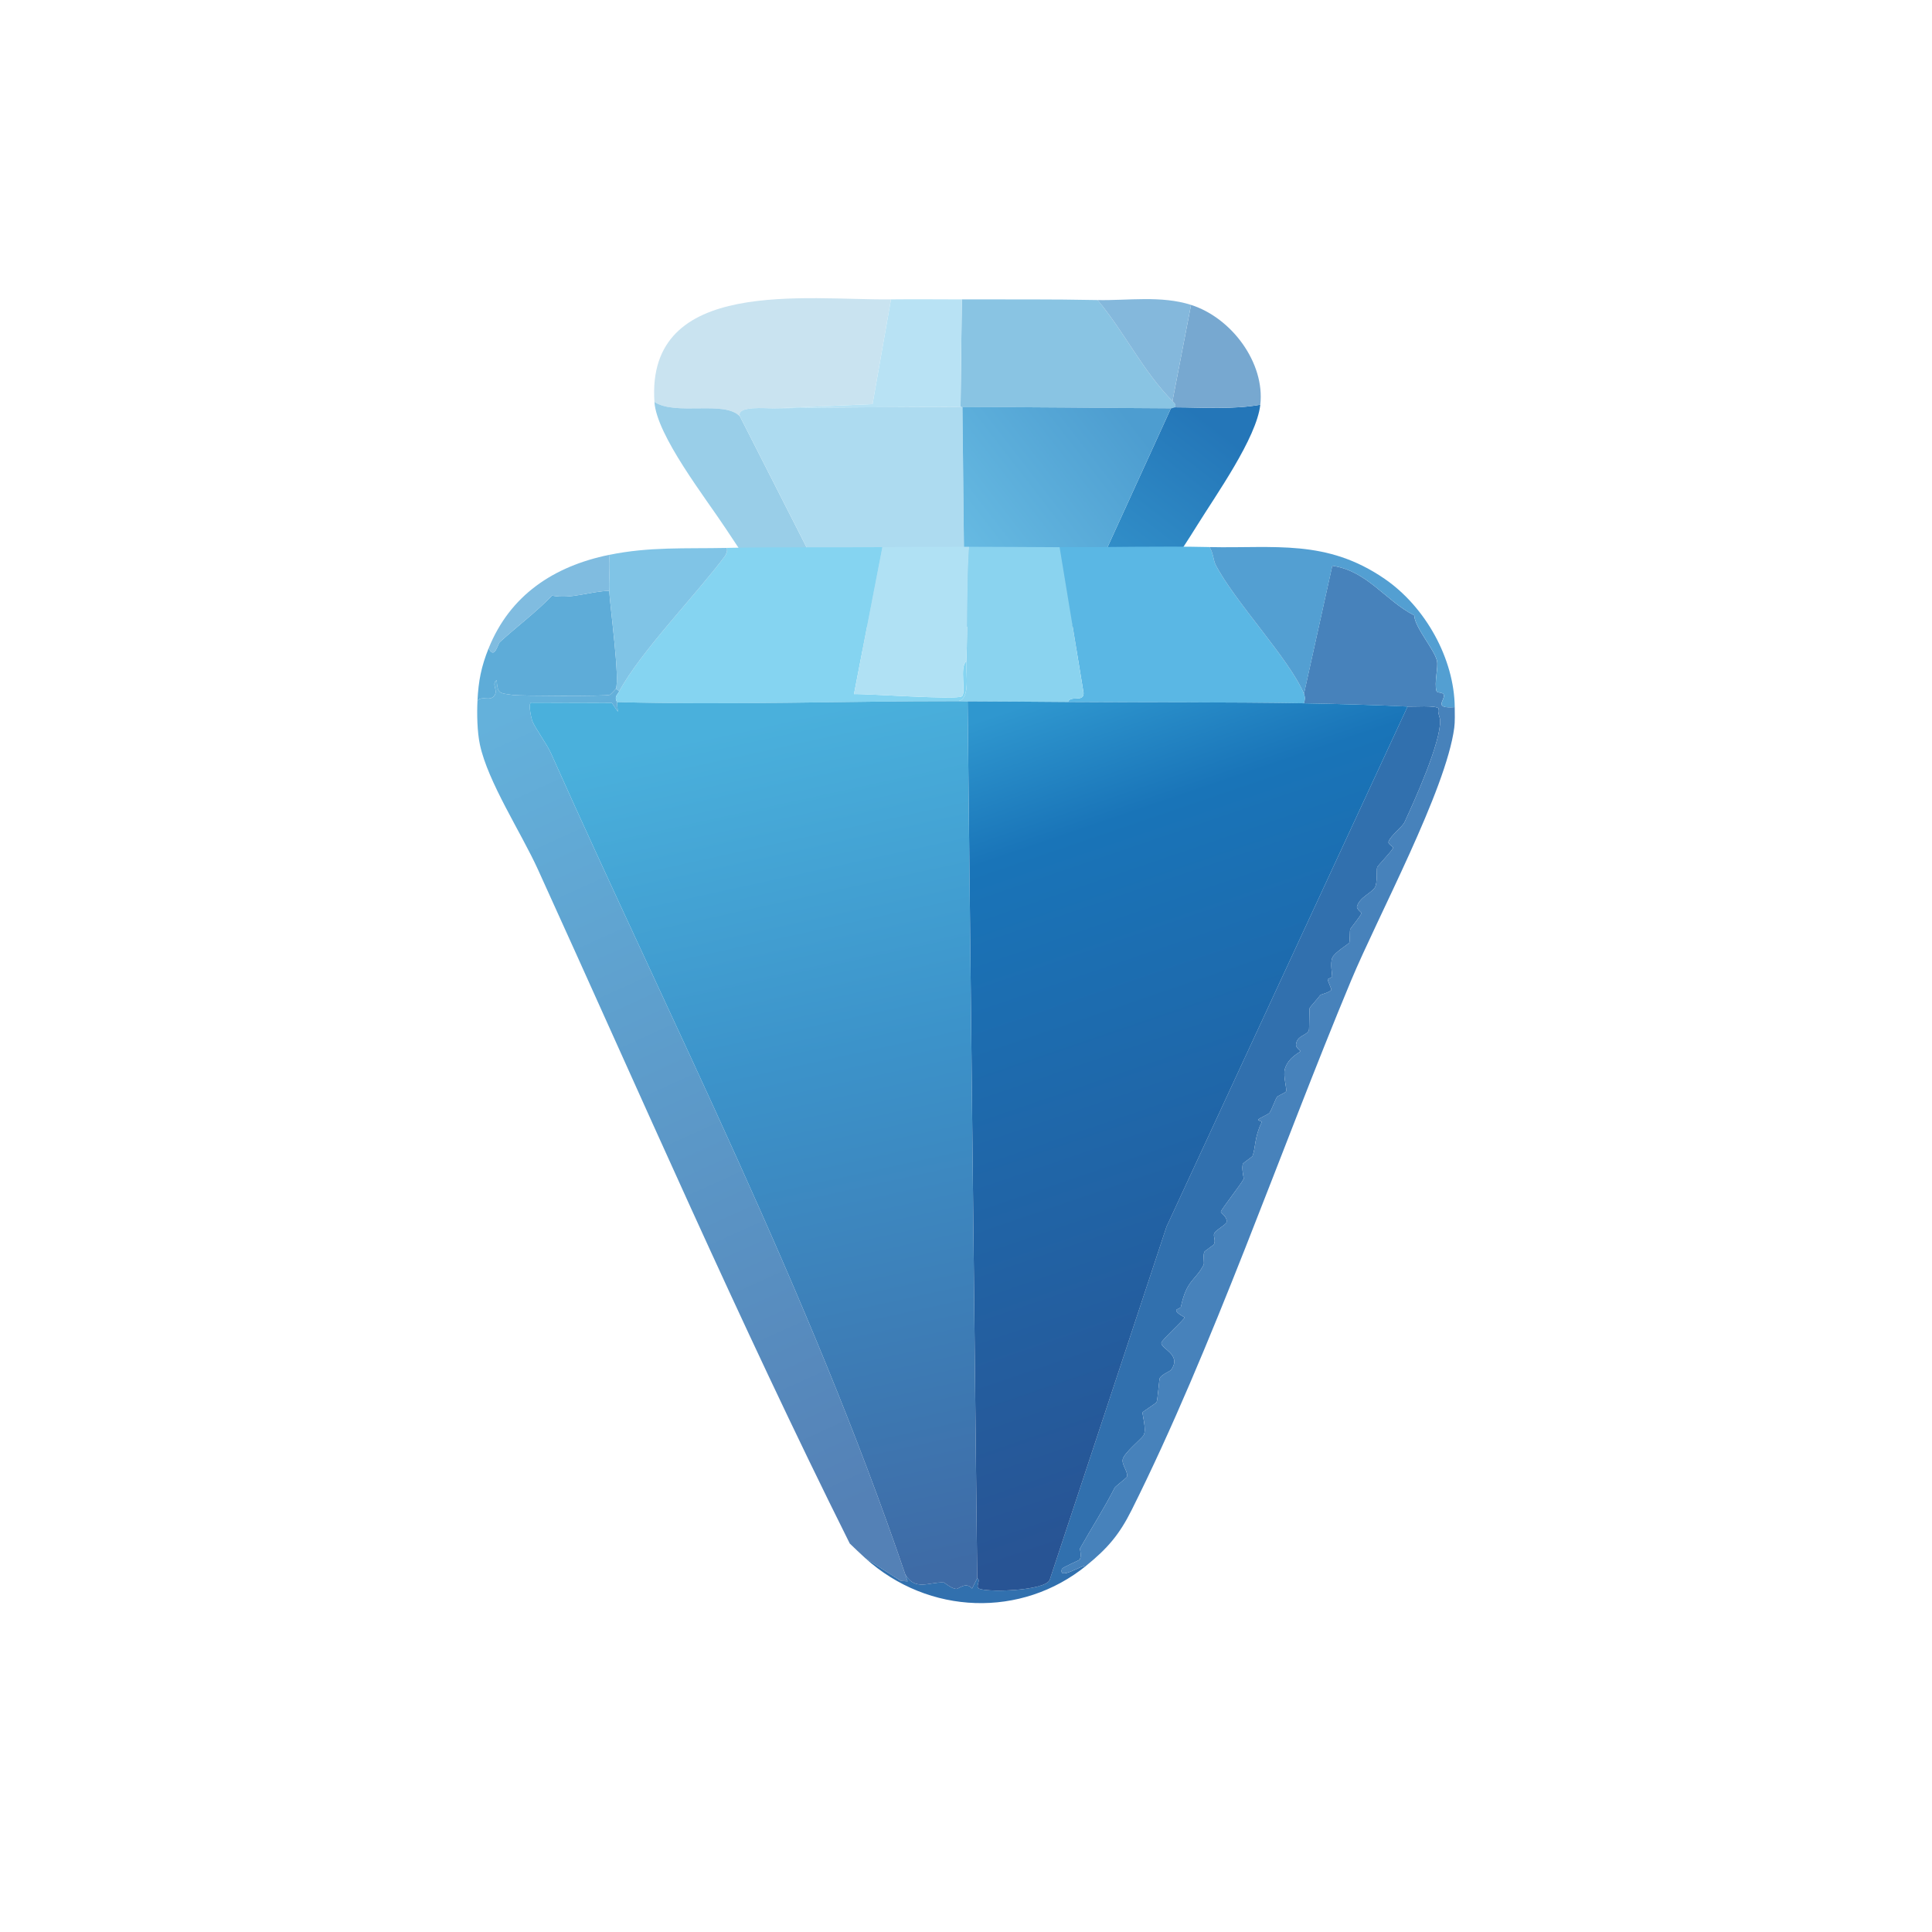
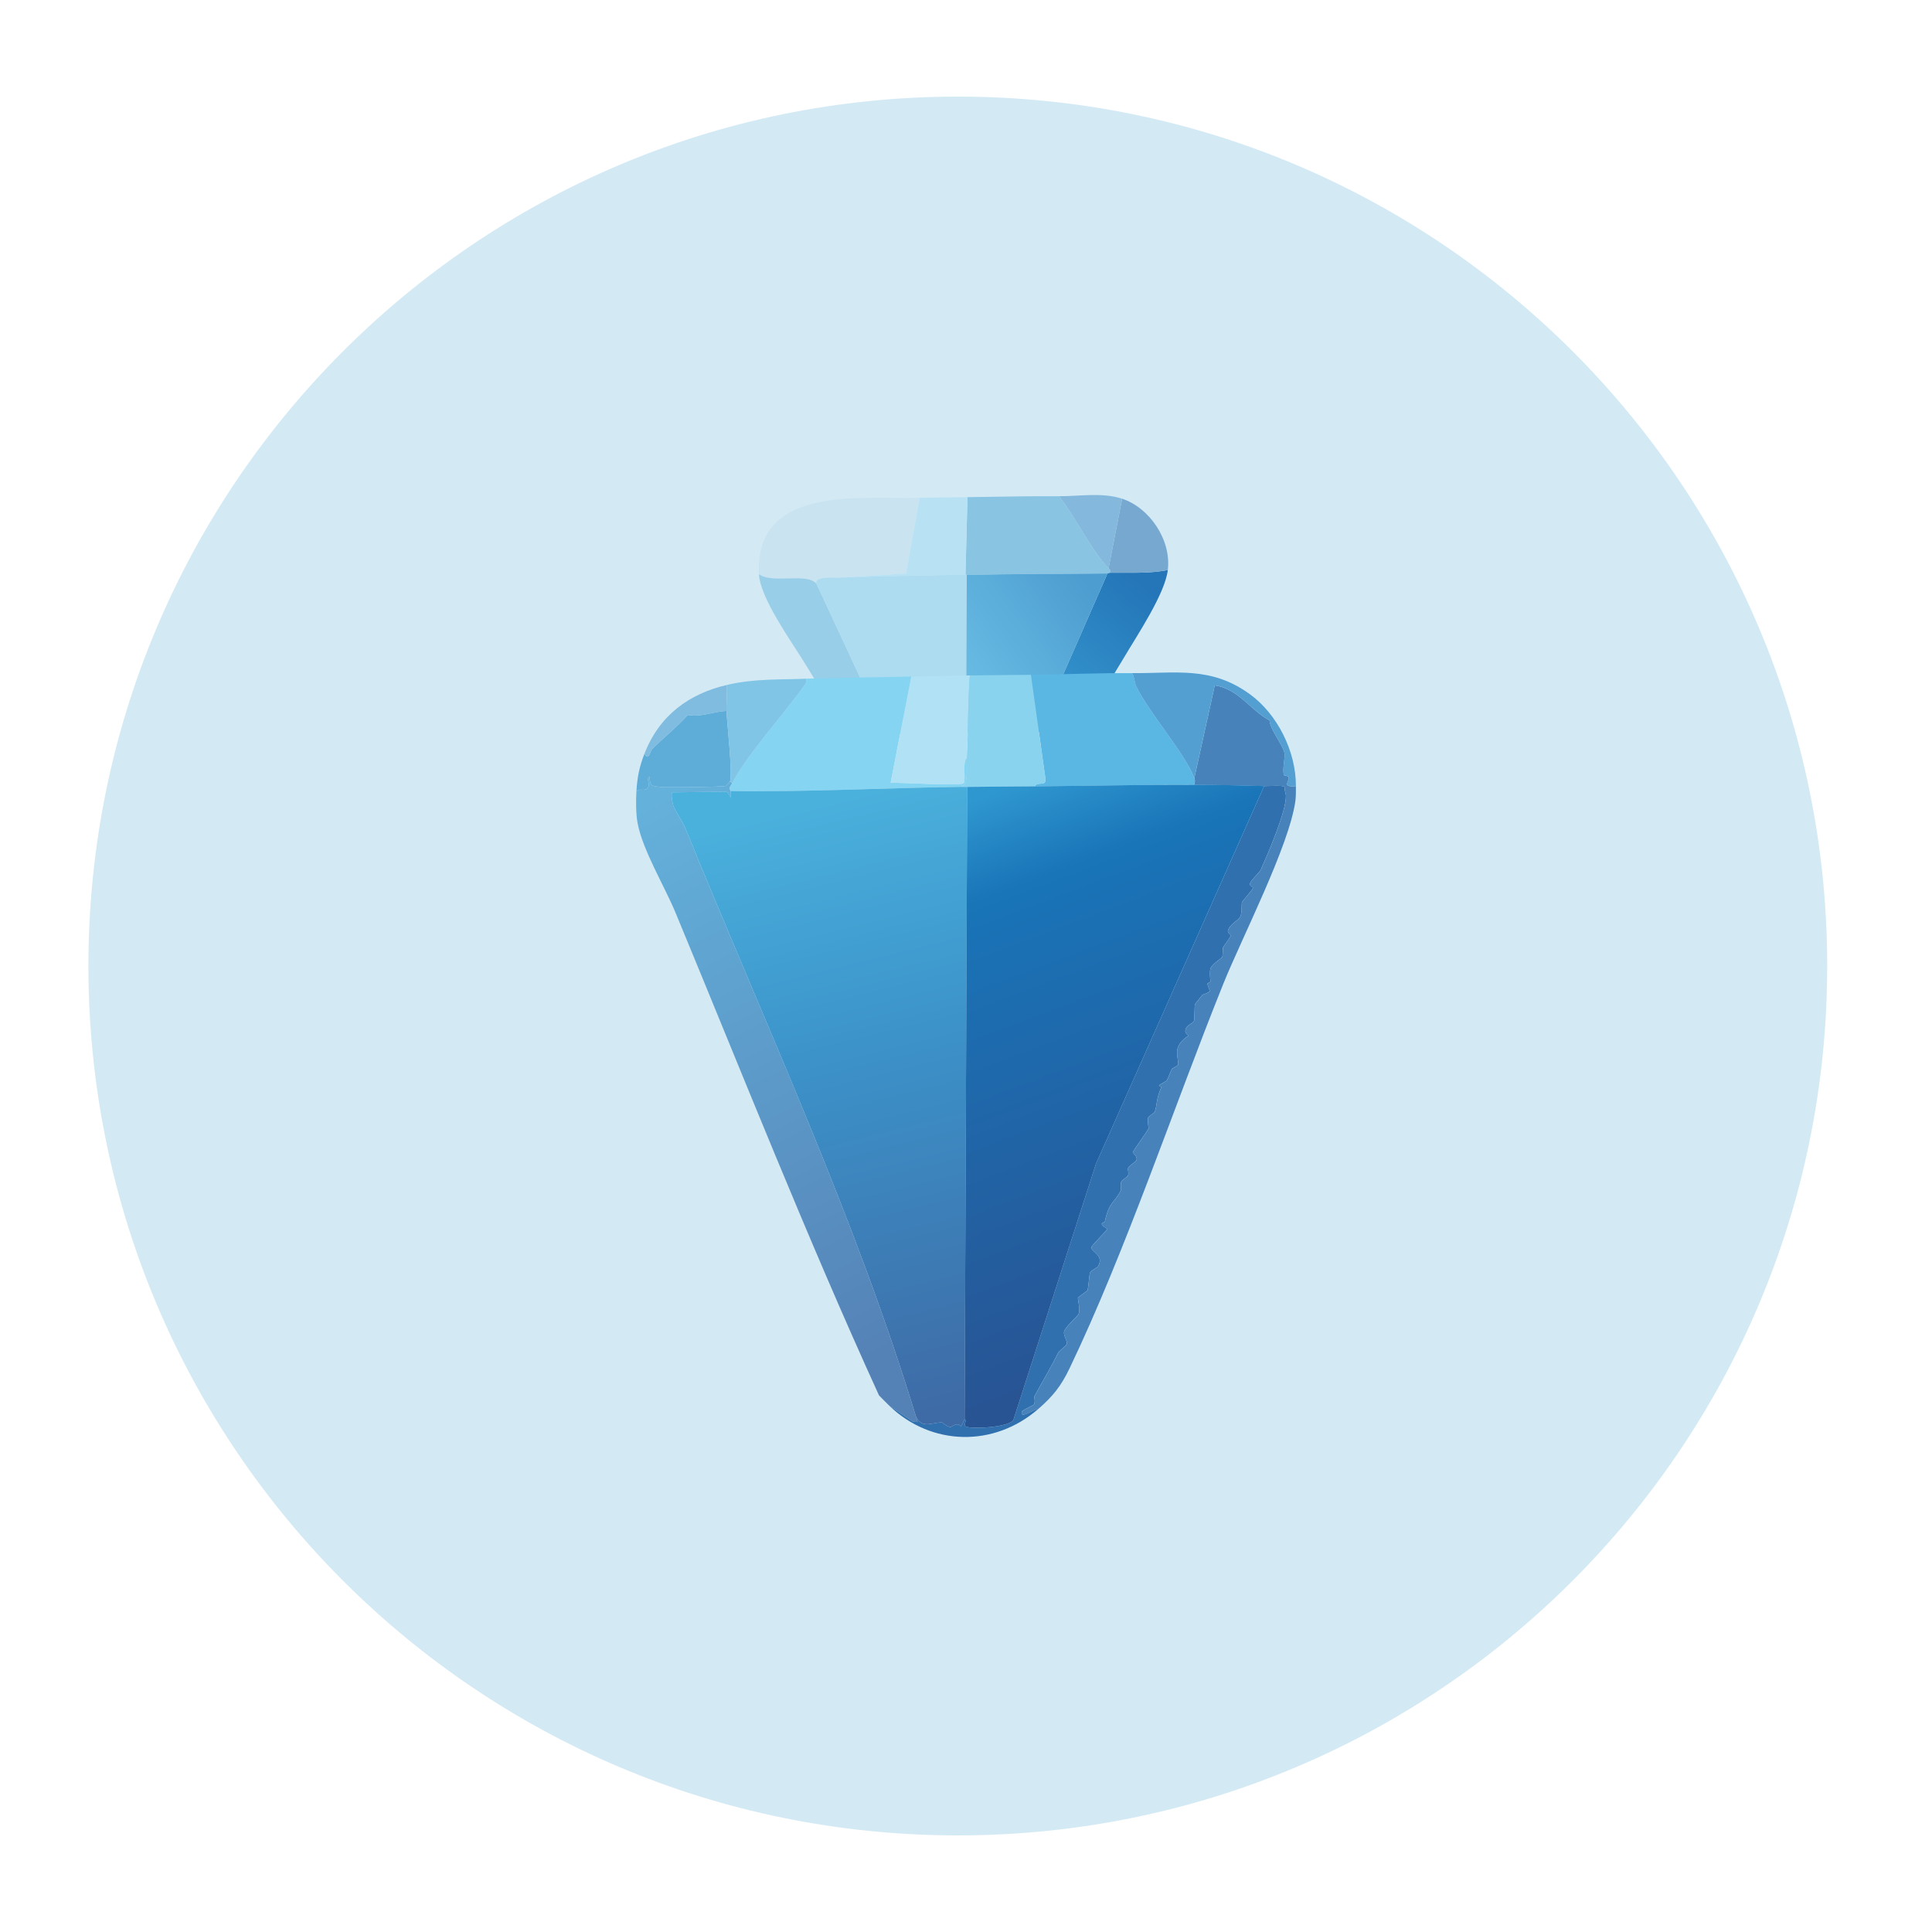
<svg xmlns="http://www.w3.org/2000/svg" id="Layer_1" version="1.1" viewBox="0 0 1024 1024">
  <defs>
    <style>
      .st0 {
        fill: #5ab7e4;
      }

      .st1 {
+         fill: #d3eaf5;
+       }
+ 
+       .st2 {
        fill: url(#linear-gradient2);
      }

-       .st2 {
+       .st3 {
        fill: url(#linear-gradient1);
      }

-       .st3 {
+       .st4 {
        fill: url(#linear-gradient3);
      }

-       .st4 {
+       .st5 {
        fill: url(#linear-gradient4);
      }

-       .st5 {
+       .st6 {
        fill: #addbf0;
      }

-       .st6 {
+       .st7 {
        fill: #80c4e6;
      }

-       .st7 {
+       .st8 {
        fill: #c9e3f0;
      }

-       .st8 {
+       .st9 {
        fill: url(#linear-gradient);
      }

-       .st9 {
+       .st10 {
        fill: #c5ccc8;
      }

-       .st10 {
+       .st11 {
        fill: #3170ae;
      }

-       .st11 {
+       .st12 {
        fill: #b8e2f4;
      }

-       .st12 {
+       .st13 {
        fill: #8ad3ef;
      }

-       .st13 {
+       .st14 {
        fill: #d8dcd7;
      }

-       .st14 {
+       .st15 {
        fill: #4782bb;
      }

-       .st15 {
+       .st16 {
        fill: #b0e1f4;
      }

-       .st16 {
+       .st17 {
        fill: #89c4e3;
      }

-       .st17 {
+       .st18 {
        fill: #99cee8;
      }

-       .st18 {
+       .st19 {
        fill: #77a8d0;
      }

-       .st19 {
+       .st20 {
        fill: #85d4f1;
      }

-       .st20 {
+       .st21 {
        fill: #5eacd8;
      }

-       .st21 {
+       .st22 {
        fill: #539fd2;
      }

-       .st22 {
+       .st23 {
        fill: #ecf0f1;
      }

-       .st23 {
+       .st24 {
        fill: #84b8dc;
      }

-       .st24 {
+       .st25 {
        fill: #80bce0;
      }
    </style>
-     <linearGradient id="linear-gradient" x1="456.22" y1="338.58" x2="446.84" y2="357.26" gradientTransform="translate(-940.89 -1505.46) rotate(12.06) scale(4.2 4.03)" gradientUnits="userSpaceOnUse">
+     <linearGradient id="linear-gradient" x1="486.16" y1="371.73" x2="476.78" y2="390.41" gradientTransform="translate(-511.64 -1033.62) rotate(12.06) scale(2.83 2.91)" gradientUnits="userSpaceOnUse">
      <stop offset="0" stop-color="#2476b8" />
      <stop offset="1" stop-color="#318ec8" />
    </linearGradient>
-     <linearGradient id="linear-gradient1" x1="445.91" y1="340.58" x2="426.15" y2="363.01" gradientTransform="translate(-940.89 -1505.46) rotate(12.06) scale(4.2 4.03)" gradientUnits="userSpaceOnUse">
+     <linearGradient id="linear-gradient1" x1="475.84" y1="373.73" x2="456.09" y2="396.16" gradientTransform="translate(-511.64 -1033.62) rotate(12.06) scale(2.83 2.91)" gradientUnits="userSpaceOnUse">
      <stop offset="0" stop-color="#4d9dd0" />
      <stop offset="1" stop-color="#69bde4" />
    </linearGradient>
-     <linearGradient id="linear-gradient2" x1="377.53" y1="392.7" x2="445.97" y2="481.41" gradientTransform="translate(-940.89 -1505.46) rotate(12.06) scale(4.2 4.03)" gradientUnits="userSpaceOnUse">
+     <linearGradient id="linear-gradient2" x1="407.47" y1="425.85" x2="475.91" y2="514.56" gradientTransform="translate(-511.64 -1033.62) rotate(12.06) scale(2.83 2.91)" gradientUnits="userSpaceOnUse">
      <stop offset="0" stop-color="#64b1db" />
      <stop offset="1" stop-color="#5481b6" />
    </linearGradient>
-     <linearGradient id="linear-gradient3" x1="403.47" y1="383.58" x2="454.29" y2="491.01" gradientTransform="translate(-940.89 -1505.46) rotate(12.06) scale(4.2 4.03)" gradientUnits="userSpaceOnUse">
+     <linearGradient id="linear-gradient3" x1="433.4" y1="416.73" x2="484.23" y2="524.16" gradientTransform="translate(-511.64 -1033.62) rotate(12.06) scale(2.83 2.91)" gradientUnits="userSpaceOnUse">
      <stop offset=".05" stop-color="#4ab0dc" />
      <stop offset=".42" stop-color="#3c93ca" />
      <stop offset="1" stop-color="#3e6ba6" />
    </linearGradient>
-     <linearGradient id="linear-gradient4" x1="438.82" y1="379.11" x2="494.69" y2="468.57" gradientTransform="translate(-940.89 -1505.46) rotate(12.06) scale(4.2 4.03)" gradientUnits="userSpaceOnUse">
+     <linearGradient id="linear-gradient4" x1="468.76" y1="412.26" x2="524.63" y2="501.72" gradientTransform="translate(-511.64 -1033.62) rotate(12.06) scale(2.83 2.91)" gradientUnits="userSpaceOnUse">
      <stop offset="0" stop-color="#2f97cf" />
      <stop offset=".17" stop-color="#1974b8" />
      <stop offset="1" stop-color="#285494" />
    </linearGradient>
  </defs>
+   <circle class="st1" cx="507.66" cy="512" r="460.8" />
  <g>
-     <path class="st7" d="M409.79,216.45c-3.46.07-19.82-1.56-17.61,4.25-8.06-8.66-34-.16-45.32-7.68-4.48-66.38,80.45-53.86,125.37-54.34l-9.77,55.5-52.67,2.27Z" />
-     <path class="st16" d="M581.74,159.03c14.4,17.21,24.08,37.77,39.7,53.55.89.9,2.08,1.91,1.38,3.3-.95,0-1.25.53-2.2.53-36.85-.13-73.66-.8-110.51-.57-.33,0-.67-.22-1-.21l.68-56.94c23.97.05,47.96-.15,71.94.34Z" />
-     <path class="st8" d="M634.5,278.47c-9.53,15.37-20.05,30.35-29.6,45.75-1.64,2.64-3.27,5.3-4.84,7.98-4.16-1.45-26.09.15-32.37.1l52.93-115.88c.95,0,1.25-.54,2.2-.53,14.9.06,30.8,1.21,45.17-1.37-2,17.64-23.38,47.65-33.49,63.95Z" />
-     <path class="st17" d="M392.18,220.7l56.6,111.24c-5.88.04-27.79-1.41-31.17-.65-10.17-17.48-21.78-34.18-32.92-51.1-10.71-16.27-36.63-49.33-37.84-67.17,11.32,7.51,37.27-.99,45.32,7.68Z" />
-     <path class="st11" d="M509.8,158.69l-.68,56.94c-34.08.22-64.12.15-99.32.82l52.67-2.27,9.77-55.5c12.46-.13,25.1-.01,37.57.01Z" />
-     <path class="st18" d="M667.99,214.51c-14.37,2.58-30.27,1.43-45.17,1.37.7-1.39-.49-2.4-1.38-3.3l9.84-50.98c21.64,6.9,39.22,30.82,36.71,52.91Z" />
-     <path class="st23" d="M631.28,161.6l-9.84,50.98c-15.63-15.77-25.3-36.34-39.7-53.55,16.21.33,33.66-2.5,49.55,2.57Z" />
-     <path class="st5" d="M510.11,215.84l1.22,116.43c-20.83-.1-41.73-.49-62.55-.34l-56.6-111.24c-2.21-5.81,14.15-4.19,17.61-4.25,35.2-.67,65.24-.6,99.32-.82.33,0,.67.22,1,.21Z" />
-     <path class="st2" d="M620.62,216.41l-52.93,115.88c-18.77-.16-37.58.07-56.35-.02l-1.22-116.43c36.85-.23,73.65.44,110.51.57Z" />
+     <path class="st8" d="M444.69,306.17c-2.33.08-13.36-.92-11.93,3.25-5.35-6.16-22.95.23-30.51-5.07-2.34-47.82,54.85-39.66,85.17-40.48l-7.17,40.12-35.57,2.18Z" />
+     <path class="st17" d="M561.33,262.99c9.54,12.26,15.86,26.99,26.24,38.2.59.64,1.38,1.35.9,2.37-.64,0-.85.4-1.49.41-24.87.29-49.7.18-74.58.73-.22,0-.45-.15-.67-.14l1.05-41.06c16.18-.21,32.37-.6,48.55-.49Z" />
+     <path class="st9" d="M595.71,348.57c-6.59,11.18-13.84,22.09-20.45,33.3-1.13,1.92-2.26,3.86-3.35,5.8-2.79-1-17.61.38-21.85.4l36.92-84.1c.64,0,.85-.4,1.49-.41,10.06-.11,20.77.55,30.5-1.45-1.53,12.74-16.27,34.6-23.26,46.46Z" />
+     <path class="st18" d="M432.76,309.41l37.05,79.62c-3.97.09-18.74-.73-21.03-.15-6.68-12.5-14.35-24.42-21.69-36.5-7.06-11.62-24.21-35.19-24.84-48.04,7.56,5.3,25.16-1.1,30.51,5.07Z" />
+     <path class="st12" d="M512.78,263.49l-1.05,41.06c-23,.51-43.28.77-67.04,1.62l35.57-2.18,7.17-40.12c8.41-.23,16.94-.27,25.36-.38Z" />
+     <path class="st19" d="M618.97,302.11c-9.73,2.01-20.44,1.34-30.5,1.45.48-1.01-.31-1.73-.9-2.37l7.17-36.86c14.53,4.75,26.15,21.81,24.23,37.77Z" />
+     <path class="st24" d="M594.74,264.34l-7.17,36.86c-10.38-11.21-16.7-25.94-26.24-38.2,10.93.07,22.75-2.15,33.41,1.34Z" />
+     <path class="st6" d="M512.4,304.7l-.38,83.94c-14.05.15-28.16.08-42.21.4l-37.05-79.62c-1.43-4.17,9.59-3.16,11.93-3.25,23.76-.84,44.04-1.11,67.04-1.62.22,0,.45.15.67.14Z" />
+     <path class="st3" d="M586.98,303.97l-36.92,84.1c-12.67.08-25.37.44-38.03.57l.38-83.94c24.87-.55,49.7-.44,74.58-.73Z" />
    <g>
-       <path class="st22" d="M600.06,332.2c3.37,1.17,1.9,1.63,2.38,3.51.58,2.25-.79,5.42.56,7.13-.18.02-.11,2.71-1.11,2.77-62.23-3.13-125.06.83-186.84-2.35l.15-10.48c.33-1.1,1.42-1.27,2.41-1.49,3.38-.76,25.29.69,31.17.65,20.82-.15,41.72.24,62.55.34,18.77.09,37.58-.14,56.35.02,6.29.06,28.22-1.54,32.37-.1Z" />
-       <path class="st13" d="M413.42,331.39c-.1,8.6,3.55,16.6-8.26,14.26-6.66-5.55-3.59-15.87,8.26-14.26Z" />
-       <path class="st9" d="M603.01,342.84c-1.36-1.71.01-4.88-.56-7.13,4.07-6.07,12.92-5.43,13.08,2.29.22,10.78-7.97,4.45-12.51,4.84Z" />
+       <path class="st23" d="M571.91,387.67c2.26.81,1.26,1.16,1.57,2.51.37,1.62-.59,3.92.31,5.14-.12.01-.1,1.95-.78,2.01-41.97-1.61-84.42,1.89-126.07.23l.21-7.56c.23-.8.97-.93,1.64-1.1,2.29-.58,17.06.24,21.03.15,14.05-.32,28.16-.25,42.21-.4,12.67-.13,25.36-.49,38.03-.57,4.24-.03,19.06-1.4,21.85-.4Z" />
+       <path class="st14" d="M445.95,389.01c-.15,6.2,2.23,11.93-5.72,10.37-4.44-3.93-2.26-11.41,5.72-10.37Z" />
+       <path class="st10" d="M573.79,395.31c-.9-1.22.06-3.52-.31-5.14,2.81-4.42,8.78-4.05,8.8,1.52.04,7.77-5.42,3.29-8.5,3.62Z" />
    </g>
  </g>
  <g>
-     <path class="st1" d="M328.23,366.37c-1.07,2-2.75,2.79-1.23,5.75l.47,5.11-3.17-4.68-42.76-.12c-1.89.47.37,9.18.55,9.63,1.54,3.93,7.66,12.11,9.91,17.14,64.61,144.49,136.86,285.5,187.79,435.2l1.28,3.78-3.6-.27-18.82-12.03c-2.83-2.55-5.5-5.15-8.25-7.77-58.55-117.22-110.97-237.98-165.29-357.29-8.89-19.53-26.52-46.31-30.75-66.16-1.45-6.79-1.63-16.31-1.28-23.31,2.57-2.83,6.47.61,8.91-2.6,2.25-2.97-1.75-6.09,1.24-8.25.61,7.27,1.14,6.82,8.75,7.88,3.61.5,48.76.72,51.16-.09.76-.26,3.22-3.09,3.31-3.3l1.79,1.38Z" />
-     <path class="st10" d="M575.73,829.85c-34.29,27.8-83.48,26.31-117.08-3.98l18.82,12.03,3.6.27-1.28-3.78c5.15,9.19,13.07,3.91,20.46,4.37.37.02,3.88,3.2,6.58,3.41,1.24.1,5.19-4.05,8.39-.21l2.72-5.43c1.97,1.01-.56,3.59.47,5.11,1.77,2.61,35.93,1.84,37.99-4.4l61.88-187.08,127.76-275.66c2.74.13,15.2-.78,16.48,1.02-.82,1.83.71,4.63.77,6.17.47,11.67-13.49,42.5-18.85,54.06-1.2,2.58-7.35,7.18-8.44,10.21-.62,1.72,2.8,2.65,2.38,3.51-.91,1.88-7.97,9.17-8.44,10.21-.44.98.26,8.39-1.25,10.75-1.98,3.08-8.02,5.05-9.44,10-.38,1.32,2.45,3.32,2.38,3.51-.72,2.01-5.39,7.37-6.04,8.73-.15.31-.19,6.47-.43,6.92-.57,1.04-7.72,5.03-9.03,8.09-1.2,2.79.07,9.49-.05,10-.08.36-2.34,1.14-2.41,1.49-.05.28,2.11,5.18,1.97,5.43-.83,1.44-5.62,2.51-5.81,2.77-1.39,1.89-5.44,6.37-5.63,6.81-.32.75-.22,11.37-.46,11.92-1.3,2.95-6.33,2.64-6.83,7.55-.17,1.66,2.42,3.31,2.38,3.51-.11.63-6.24,2.94-8.24,9.26-1.18,3.73,1.24,10.76.54,12.13-.38.74-4.27,2.13-4.81,2.98-.96,1.5-2.61,6.29-3.84,8.19-.65,1-5.56,2.85-6.01,3.72-.29.56,2.07.82,1.79,1.38-3.92,7.92-3.15,13.57-4.89,17.98-.11.29-4.9,3.64-5.02,3.94-.94,2.33.52,7.72.36,8.09-1.07,2.45-12.05,16.39-12.08,17.45-.02.81,3.71,2.73,2.97,5.64-.31,1.21-5.47,3.93-6.42,5.64-.85,1.53.92,3.71-.23,5.96-.23.46-4.74,3.44-5.02,3.94-.92,1.67.03,6.03-.43,6.92-4.58,8.72-8.97,7.76-12.1,22.45-.07.35-2.37,1.17-2.41,1.49-.21,1.77,4.32,3.66,4.38,3.94.17.89-12.07,11.94-12.26,13.41-.42,3.29,10.74,6.06,5.33,14.16-.79,1.18-5.14,2.51-6.22,4.68-.29.57-1.13,11.73-1.66,12.66-.37.65-7.26,5-7.42,5.43-.29.75,2.23,9.19.54,12.13-1.05,1.82-10.26,9.24-11.05,12.66-.71,3.03,3.09,6.8,2.15,9.47-.14.4-6.12,5.05-6.42,5.64-6.06,11.84-11.96,20.77-18.34,32.14-.32.57,1.01,3.76-.23,5.96-.26.46-9.14,4.1-9.42,5-1.93,6.31,10.53-2.27,12.9-1.75Z" />
-     <path class="st14" d="M771.03,374.82c.03,3.35.18,7.74-.25,10.96-4.43,33.16-40.39,99.67-54.72,134.03-37.42,89.73-73.44,194.96-116.3,280.61-6.47,12.93-12.75,20.28-24.03,29.42-2.36-.52-14.83,8.06-12.9,1.75.28-.9,9.16-4.54,9.42-5,1.24-2.2-.09-5.39.23-5.96,6.38-11.37,12.29-20.3,18.34-32.14.3-.58,6.28-5.24,6.42-5.64.94-2.68-2.86-6.44-2.15-9.47.8-3.42,10-10.84,11.05-12.66,1.7-2.94-.83-11.38-.54-12.13.16-.42,7.05-4.77,7.42-5.43.53-.94,1.38-12.09,1.66-12.66,1.08-2.17,5.43-3.5,6.22-4.68,5.42-8.1-5.75-10.86-5.33-14.16.19-1.47,12.43-12.52,12.26-13.41-.06-.28-4.58-2.16-4.38-3.94.04-.32,2.33-1.14,2.41-1.49,3.14-14.7,7.53-13.73,12.1-22.45.46-.89-.48-5.24.43-6.92.27-.5,4.78-3.48,5.02-3.94,1.15-2.25-.62-4.43.23-5.96.96-1.71,6.11-4.43,6.42-5.64.75-2.91-2.99-4.83-2.97-5.64.03-1.06,11.01-15,12.08-17.45.16-.37-1.29-5.76-.36-8.09.12-.29,4.9-3.64,5.02-3.94,1.74-4.42.97-10.06,4.89-17.98.28-.57-2.08-.82-1.79-1.38.45-.87,5.36-2.72,6.01-3.72,1.23-1.9,2.88-6.69,3.84-8.19.54-.85,4.43-2.23,4.81-2.98.7-1.38-1.72-8.4-.54-12.13,2-6.31,8.13-8.62,8.24-9.26.04-.2-2.55-1.85-2.38-3.51.5-4.91,5.54-4.6,6.83-7.55.24-.55.14-11.17.46-11.92.19-.44,4.23-4.92,5.63-6.81.19-.25,4.98-1.32,5.81-2.77.14-.25-2.02-5.15-1.97-5.43.06-.35,2.32-1.13,2.41-1.49.12-.52-1.15-7.21.05-10,1.31-3.05,8.46-7.05,9.03-8.09.25-.45.28-6.61.43-6.92.65-1.35,5.32-6.71,6.04-8.73.07-.2-2.76-2.19-2.38-3.51,1.43-4.95,7.46-6.92,9.44-10,1.51-2.35.81-9.77,1.25-10.75.47-1.05,7.53-8.34,8.44-10.21.42-.86-3-1.79-2.38-3.51,1.1-3.03,7.24-7.63,8.44-10.21,5.36-11.56,19.33-42.39,18.85-54.06-.06-1.54-1.59-4.35-.77-6.17-1.29-1.8-13.74-.89-16.48-1.02-18.13-.87-36.84-1.41-54.95-1.72.59-1.79.76-3.2.02-5l15.02-67.9c18.68,2.74,27.96,18.38,43.43,26.3.2,6.26,10.72,18.13,12.07,24.11.77,3.41-1.55,11.51-.28,15.96.35,1.22,3.28.54,3.79,1.81,1.19,2.97-6.05,7.59,5.86,6.76Z" />
-     <path class="st19" d="M512.16,350.57c-.28,6.38,2.31,20.2-4.5,21.07-60.22-.09-120.38,2.18-180.65.47-1.52-2.95.16-3.74,1.23-5.75,11.1-20.81,40.87-51.32,56.01-71.66.62-.83,1.55-3.08.92-4.31,27.44-.58,55.07-.12,82.53-.4l-15.07,77.9c6.79-.29,54.26,3.19,57.15,1.19,2.48-1.71-1.39-15.74,2.39-18.52Z" />
-     <path class="st0" d="M640.96,289.95c1.88,2.18,2.22,7.19,3.25,9.21,9.98,19.48,39.67,50.73,46.92,68.61.73,1.8.57,3.21-.02,5-41.58-.72-83.47-.42-125.09-.68,1.43-3.79,8.27.39,8.32-4.73l-12.71-77.33c26.46.07,52.82-.67,79.34-.08Z" />
-     <path class="st12" d="M561.62,290.03l12.71,77.33c-.05,5.12-6.89.94-8.32,4.73-17.72-.11-35.44-.3-53.15-.34-1.75,0-3.49-.11-5.2-.11,6.81-.87,4.23-14.7,4.5-21.07.88-20.24.17-40.55,1.5-60.77,15.98-.02,31.98.19,47.96.23Z" />
-     <path class="st15" d="M513.66,289.8c-1.33,20.22-.62,40.53-1.5,60.77-3.78,2.78.09,16.81-2.39,18.52-2.89,2-50.36-1.49-57.15-1.19l15.07-77.9c15.28-.15,30.68-.18,45.96-.2Z" />
-     <path class="st21" d="M771.03,374.82c-11.91.83-4.67-3.79-5.86-6.76-.51-1.27-3.44-.59-3.79-1.81-1.27-4.46,1.05-12.56.28-15.96-1.35-5.98-11.87-17.85-12.07-24.11-15.47-7.92-24.76-23.56-43.43-26.3l-15.02,67.9c-7.25-17.88-36.94-49.13-46.92-68.61-1.03-2.01-1.37-7.03-3.25-9.21,34.62.77,62.06-4.39,92.94,16.85,21.75,14.96,36.87,42.47,37.13,68.02Z" />
-     <path class="st20" d="M322.9,313.15c.48,8.56,5.69,46.82,3.54,51.83-.09.21-2.55,3.04-3.31,3.3-2.4.81-47.55.59-51.16.09-7.61-1.06-8.14-.61-8.75-7.88-2.99,2.16,1.01,5.28-1.24,8.25-2.43,3.21-6.34-.22-8.91,2.6.52-10.47,2.02-18.06,5.93-27.78,3.16,6.31,4.78-2.22,5.91-3.24,9.09-8.29,19.15-15.77,27.7-24.63,10.1,2.01,19.85-2.28,30.29-2.54Z" />
-     <path class="st6" d="M328.23,366.37l-1.79-1.38c2.15-5.01-3.06-43.27-3.54-51.83-.34-6.08.63-12.83-.11-19.05,21.42-4.4,40.34-3.24,62.37-3.7.63,1.23-.3,3.48-.92,4.31-15.14,20.34-44.91,50.86-56.01,71.66Z" />
-     <path class="st24" d="M322.8,294.1c.74,6.22-.24,12.97.11,19.05-10.44.26-20.18,4.56-30.29,2.54-8.55,8.86-18.61,16.34-27.7,24.63-1.13,1.03-2.75,9.56-5.91,3.24,11.29-28.05,34.41-43.43,63.79-49.47Z" />
-     <path class="st3" d="M517.94,836.53l-2.72,5.43c-3.2-3.84-7.16.31-8.39.21-2.7-.21-6.21-3.38-6.58-3.41-7.39-.46-15.32,4.82-20.46-4.37-50.93-149.7-123.17-290.72-187.79-435.2-2.25-5.03-8.36-13.21-9.91-17.14-.18-.45-2.44-9.16-.55-9.63l42.76.12,3.17,4.68-.47-5.11c60.27,1.71,120.43-.56,180.65-.47,1.7,0,3.45.1,5.2.11l5.09,464.78Z" />
-     <path class="st4" d="M746.05,374.49l-127.76,275.66-61.88,187.08c-2.06,6.24-36.22,7.01-37.99,4.4-1.03-1.52,1.49-4.09-.47-5.11l-5.09-464.78c17.71.03,35.44.22,53.15.34,41.62.26,83.52-.04,125.09.68,18.1.31,36.82.86,54.95,1.72Z" />
+     <path class="st2" d="M388.1,415.11c-.74,1.45-1.89,2.04-.89,4.16l.27,3.68-2.09-3.34-28.86.35c-1.28.36.16,6.61.27,6.94,1,2.82,5.04,8.66,6.51,12.26,42.12,103.51,89.42,204.45,122.24,311.86l.82,2.71-2.42-.16-12.58-8.48c-1.88-1.81-3.66-3.66-5.49-5.52-38.3-83.91-72.44-170.45-107.87-255.91-5.8-13.99-17.42-33.12-20.07-47.38-.91-4.88-.93-11.74-.63-16.79,1.76-2.07,4.36.37,6.04-1.97,1.55-2.16-1.12-4.37.92-5.96.34,5.23.7,4.91,5.83,5.59,2.43.32,32.9.01,34.53-.59.52-.19,2.21-2.26,2.27-2.41l1.19.98Z" />
+     <path class="st11" d="M550.35,746.74c-23.43,20.4-56.61,19.83-78.98-1.66l12.58,8.48,2.42.16-.82-2.71c3.38,6.58,8.78,2.69,13.76,2.94.25.01,2.58,2.27,4.4,2.39.84.06,3.55-2.98,5.67-.24l1.89-3.94c1.32.71-.41,2.59.27,3.68,1.17,1.86,24.23.96,25.69-3.57l43.69-135.53,89.08-200.08c1.85.07,10.26-.72,11.11.56-.57,1.32.43,3.33.46,4.44.2,8.41-9.54,30.79-13.28,39.17-.84,1.88-5.03,5.25-5.8,7.45-.44,1.25,1.86,1.88,1.57,2.51-.63,1.36-5.48,6.69-5.8,7.45-.31.71.09,6.05-.96,7.76-1.37,2.24-5.46,3.73-6.48,7.31-.27.96,1.62,2.37,1.57,2.51-.5,1.46-3.71,5.37-4.17,6.35-.1.23-.19,4.67-.36,4.99-.4.75-5.26,3.71-6.18,5.92-.84,2.02-.05,6.84-.14,7.21-.06.26-1.59.85-1.64,1.1-.04.2,1.37,3.71,1.27,3.89-.58,1.05-3.82,1.87-3.95,2.05-.96,1.38-3.74,4.65-3.87,4.97-.22.54-.27,8.2-.43,8.6-.9,2.14-4.3,1.97-4.69,5.52-.13,1.2,1.6,2.36,1.57,2.51-.08.46-4.24,2.19-5.66,6.76-.84,2.7.72,7.74.24,8.74-.26.54-2.9,1.58-3.28,2.2-.66,1.09-1.83,4.56-2.67,5.95-.45.73-3.78,2.11-4.1,2.75-.2.41,1.39.57,1.19.98-2.73,5.75-2.26,9.81-3.48,13.02-.08.21-3.34,2.68-3.43,2.89-.66,1.69.27,5.56.16,5.83-.75,1.78-8.3,11.95-8.33,12.71-.02.59,2.48,1.93,1.95,4.04-.22.88-3.73,2.89-4.39,4.13-.59,1.11.58,2.67-.22,4.3-.16.33-3.24,2.53-3.43,2.89-.63,1.22-.04,4.35-.36,4.99-3.18,6.33-6.13,5.68-8.4,16.31-.05.25-1.61.87-1.64,1.1-.16,1.28,2.88,2.59,2.91,2.8.11.64-8.27,8.73-8.41,9.79-.32,2.38,7.19,4.26,3.45,10.15-.54.86-3.49,1.86-4.25,3.44-.2.42-.88,8.47-1.25,9.15-.26.47-4.95,3.68-5.06,3.99-.2.54,1.41,6.61.24,8.74-.73,1.32-7.02,6.77-7.59,9.24-.51,2.19,2.02,4.87,1.35,6.81-.1.29-4.19,3.71-4.39,4.13-4.21,8.6-8.29,15.1-12.71,23.36-.22.42.64,2.7-.22,4.3-.18.33-6.21,3.05-6.41,3.7-1.37,4.57,7.13-1.75,8.72-1.4Z" />
+     <path class="st15" d="M686.86,416.63c-.01,2.42.04,5.58-.28,7.91-3.33,23.96-28.29,72.28-38.32,97.21-26.18,65.09-51.58,141.33-81.39,203.54-4.5,9.39-8.81,14.75-16.52,21.46-1.59-.35-10.09,5.96-8.72,1.4.2-.65,6.23-3.37,6.41-3.7.86-1.6,0-3.88.22-4.3,4.42-8.26,8.5-14.76,12.71-23.36.21-.42,4.29-3.84,4.39-4.13.66-1.94-1.86-4.61-1.35-6.81.57-2.47,6.86-7.92,7.59-9.24,1.17-2.14-.44-8.2-.24-8.74.11-.31,4.81-3.51,5.06-3.99.37-.68,1.05-8.73,1.25-9.15.75-1.58,3.7-2.58,4.25-3.44,3.74-5.9-3.77-7.77-3.45-10.15.14-1.06,8.52-9.15,8.41-9.79-.03-.2-3.07-1.51-2.91-2.8.03-.23,1.58-.85,1.64-1.1,2.27-10.63,5.22-9.98,8.4-16.31.32-.64-.27-3.78.36-4.99.19-.36,3.26-2.56,3.43-2.89.8-1.63-.37-3.19.22-4.3.66-1.24,4.17-3.25,4.39-4.13.53-2.11-1.97-3.45-1.95-4.04.03-.76,7.58-10.93,8.33-12.71.11-.27-.81-4.14-.16-5.83.08-.21,3.35-2.68,3.43-2.89,1.22-3.2.76-7.26,3.48-13.02.2-.41-1.4-.57-1.19-.98.31-.63,3.65-2.02,4.1-2.75.85-1.38,2.01-4.85,2.67-5.95.37-.62,3.02-1.66,3.28-2.2.49-1-1.08-6.04-.24-8.74,1.41-4.57,5.58-6.3,5.66-6.76.03-.15-1.7-1.31-1.57-2.51.39-3.55,3.78-3.38,4.69-5.52.17-.4.21-8.06.43-8.6.13-.32,2.91-3.59,3.87-4.97.13-.19,3.37-1.01,3.95-2.05.1-.18-1.31-3.69-1.27-3.89.04-.25,1.58-.84,1.64-1.1.08-.37-.7-5.19.14-7.21.92-2.21,5.78-5.17,6.18-5.92.17-.33.26-4.77.36-4.99.45-.98,3.66-4.9,4.17-6.35.05-.14-1.84-1.55-1.57-2.51,1.01-3.58,5.11-5.07,6.48-7.31,1.05-1.71.65-7.05.96-7.76.33-.76,5.17-6.09,5.8-7.45.29-.63-2.01-1.26-1.57-2.51.77-2.2,4.97-5.58,5.8-7.45,3.74-8.39,13.48-30.77,13.28-39.17-.03-1.11-1.03-3.12-.46-4.44-.85-1.28-9.26-.5-11.11-.56-12.22-.44-24.85-.63-37.07-.67.42-1.3.54-2.32.07-3.61l10.84-49.11c12.58,1.78,18.68,12.97,29.04,18.52.07,4.51,7.05,12.96,7.9,17.26.48,2.45-1.17,8.31-.35,11.51.22.88,2.21.36,2.54,1.27.77,2.13-4.16,5.54,3.89,4.81Z" />
+     <path class="st20" d="M512.4,401.82c-.25,4.6,1.35,14.54-3.26,15.24-40.64.56-81.27,2.82-121.93,2.2-1-2.11.15-2.7.89-4.16,7.71-15.12,28.11-37.42,38.54-52.25.43-.61,1.08-2.23.67-3.12,18.53-.7,37.17-.65,55.71-1.14l-10.98,56.33c4.59-.28,36.59,1.74,38.56.27,1.69-1.26-.78-11.33,1.8-13.38Z" />
+     <path class="st0" d="M599.95,356.78c1.25,1.55,1.42,5.16,2.1,6.61,6.53,13.94,26.25,36.17,30.96,48.99.47,1.29.35,2.31-.07,3.61-28.05-.09-56.33.56-84.42.8,1.01-2.75,5.58.2,5.66-3.5l-7.78-55.62c17.86-.22,35.66-1.03,53.54-.88Z" />
+     <path class="st13" d="M546.4,357.66l7.78,55.62c-.08,3.7-4.66.75-5.66,3.5-11.96.1-23.92.15-35.87.31-1.18.02-2.36-.04-3.51-.02,4.6-.7,3-10.64,3.26-15.24.8-14.61.53-29.24,1.64-43.83,10.79-.18,21.58-.2,32.37-.33Z" />
+     <path class="st16" d="M514.04,357.99c-1.11,14.6-.84,29.23-1.64,43.83-2.58,2.05-.11,12.12-1.8,13.38-1.97,1.47-33.97-.55-38.56-.27l10.98-56.33c10.32-.27,20.71-.45,31.02-.62Z" />
+     <path class="st22" d="M686.86,416.63c-8.05.72-3.11-2.69-3.89-4.81-.33-.91-2.31-.39-2.54-1.27-.81-3.2.84-9.06.35-11.51-.85-4.3-7.83-12.75-7.9-17.26-10.36-5.55-16.47-16.73-29.04-18.52l-10.84,49.11c-4.71-12.82-24.42-35.04-30.96-48.99-.68-1.44-.85-5.06-2.1-6.61,23.35.2,41.93-3.81,62.55,11.19,14.52,10.56,24.44,30.24,24.36,48.66Z" />
+     <path class="st21" d="M385.05,376.79c.24,6.17,3.36,33.7,1.85,37.34-.06.15-1.75,2.22-2.27,2.41-1.63.61-32.1.92-34.53.59-5.13-.68-5.49-.36-5.83-5.59-2.04,1.59.63,3.8-.92,5.96-1.67,2.34-4.27-.1-6.04,1.97.46-7.55,1.55-13.04,4.29-20.09,2.07,4.52,3.25-1.65,4.02-2.4,6.22-6.07,13.09-11.57,18.95-18.04,6.8,1.35,13.42-1.85,20.47-2.15Z" />
+     <path class="st7" d="M388.1,415.11l-1.19-.98c1.5-3.63-1.62-31.17-1.85-37.34-.17-4.38.56-9.26.13-13.74,14.5-3.4,27.26-2.75,42.13-3.31.41.88-.24,2.51-.67,3.12-10.43,14.83-30.84,37.13-38.54,52.25Z" />
+     <path class="st25" d="M385.18,363.06c.43,4.48-.29,9.36-.13,13.74-7.05.3-13.67,3.49-20.47,2.15-5.86,6.48-12.73,11.97-18.95,18.04-.77.75-1.95,6.92-4.02,2.4,7.91-20.34,23.67-31.67,43.57-36.33Z" />
+     <path class="st4" d="M511.28,752.16l-1.89,3.94c-2.12-2.74-4.83.29-5.67.24-1.82-.12-4.15-2.38-4.4-2.39-4.98-.25-10.39,3.64-13.76-2.94-32.83-107.41-80.13-208.35-122.24-311.86-1.46-3.6-5.51-9.44-6.51-12.26-.12-.32-1.55-6.58-.27-6.94l28.86-.35,2.09,3.34-.27-3.68c40.66.61,81.28-1.65,121.93-2.2,1.15-.02,2.33.04,3.51.02l-1.37,335.07Z" />
+     <path class="st5" d="M670,416.65l-89.08,200.08-43.69,135.53c-1.45,4.52-24.52,5.43-25.69,3.57-.68-1.08,1.05-2.97-.27-3.68l1.37-335.07c11.95-.16,23.91-.2,35.87-.31,28.09-.24,56.37-.89,84.42-.8,12.22.04,24.84.24,37.07.67Z" />
  </g>
</svg>
